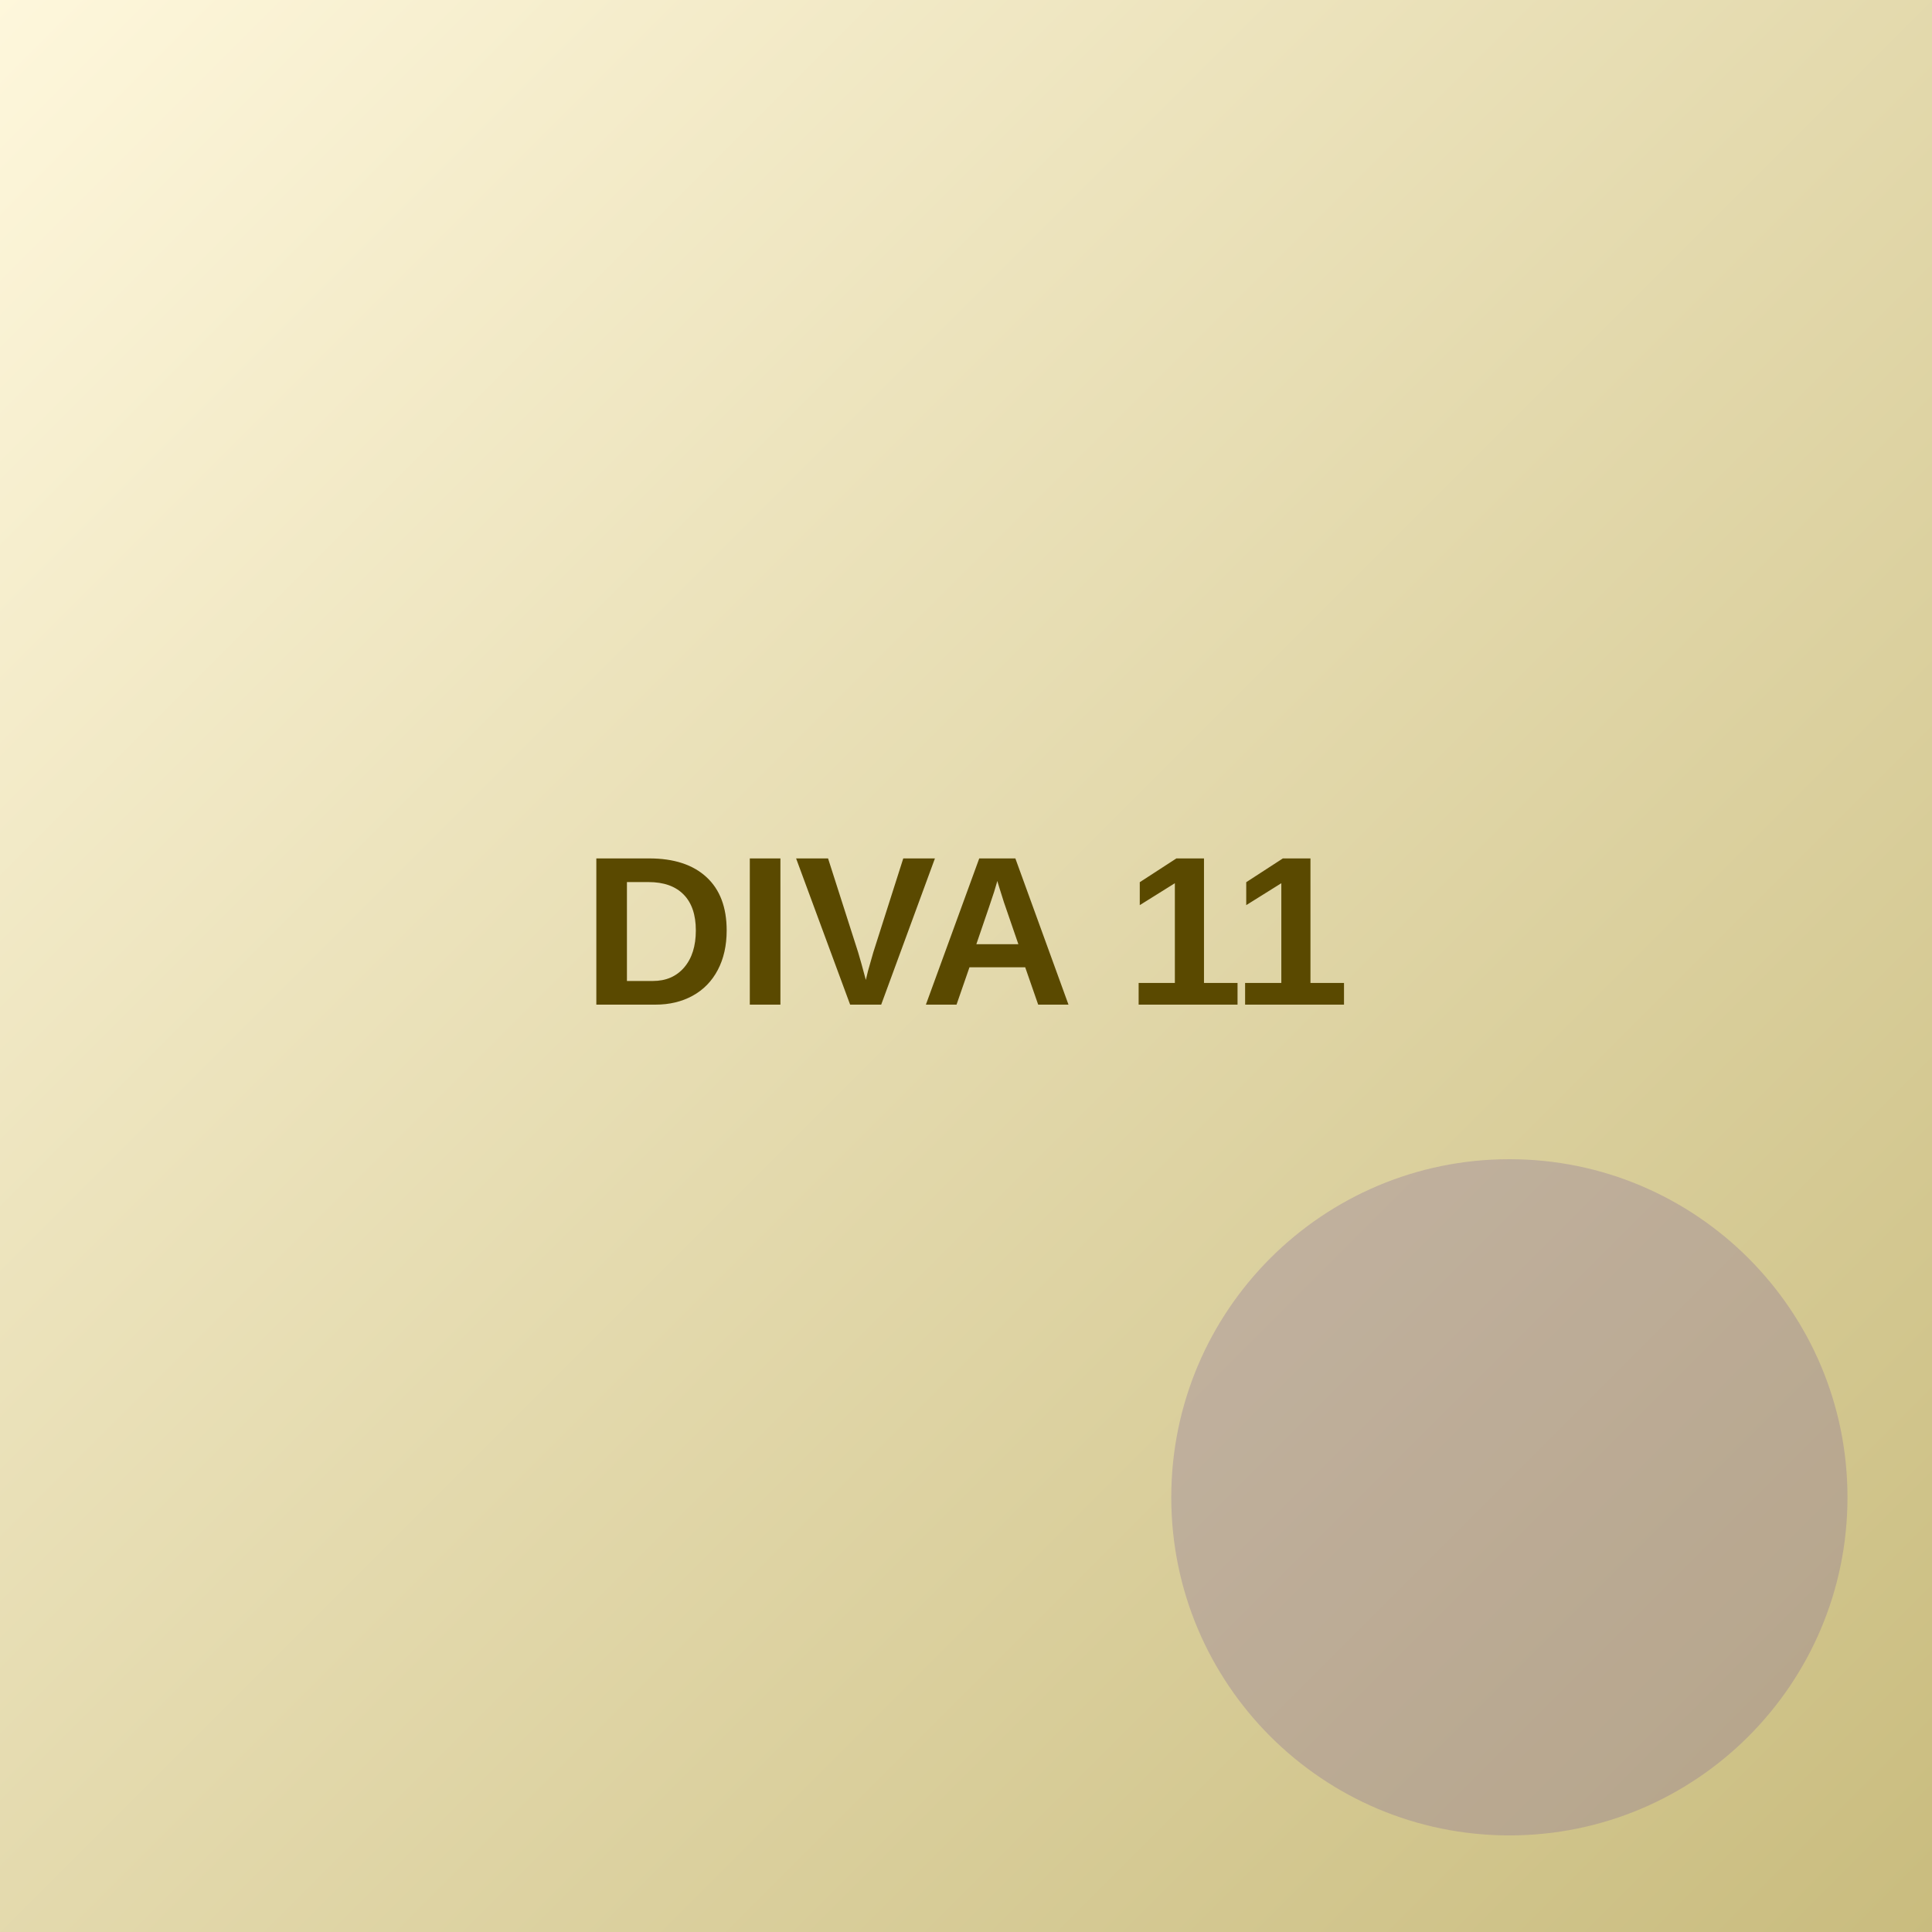
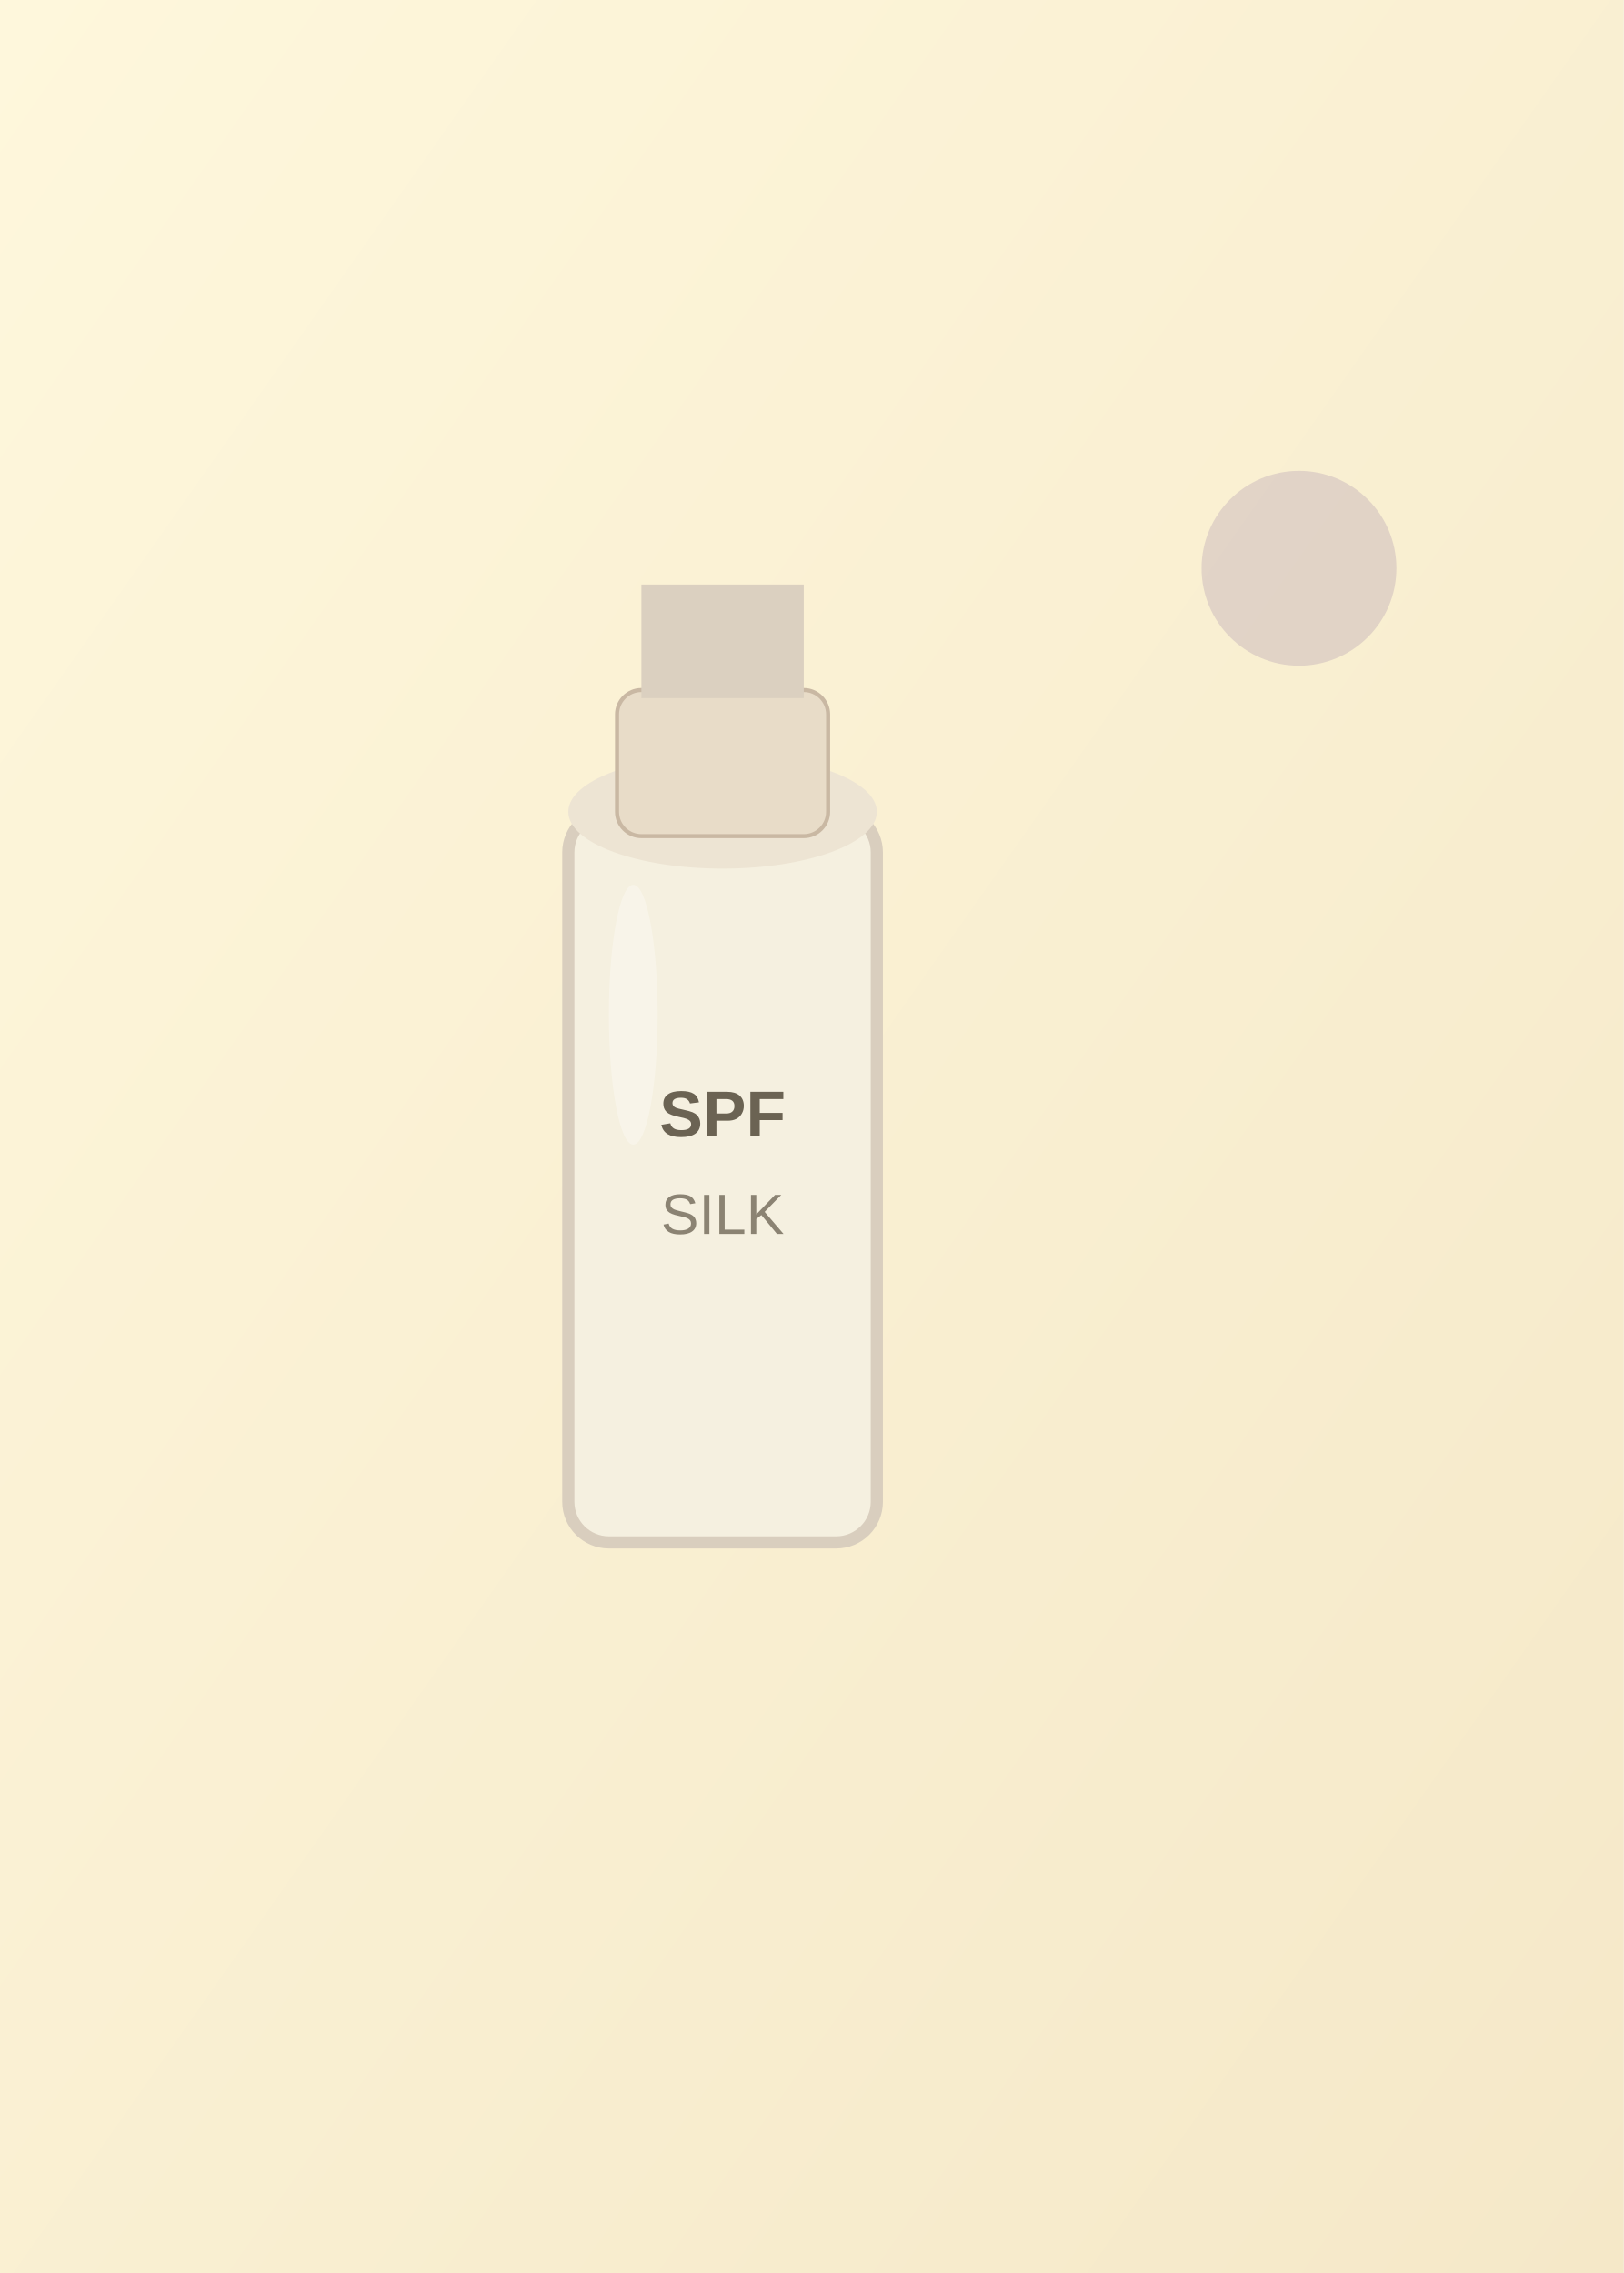
- <svg xmlns="http://www.w3.org/2000/svg" viewBox="0 0 800 800" role="img" aria-labelledby="t d">
+ <svg xmlns="http://www.w3.org/2000/svg" viewBox="0 0 200 280" role="img">
  <defs>
-     <linearGradient id="g" x1="0" y1="0" x2="1" y2="1">
+     <linearGradient id="bgGrad" x1="0" y1="0" x2="1" y2="1">
      <stop offset="0%" stop-color="#fef7dc" />
-       <stop offset="100%" stop-color="#c9bc7e" />
+       <stop offset="100%" stop-color="#f5e8c8" />
    </linearGradient>
  </defs>
-   <rect width="800" height="800" fill="url(#g)" />
-   <circle cx="625" cy="620" r="140" fill="#816399" opacity="0.3" />
-   <text x="50%" y="52%" text-anchor="middle" font-family="Arial, sans-serif" font-size="88" font-weight="700" fill="#5a4900">DIVA 11</text>
+   <rect width="200" height="280" fill="url(#bgGrad)" />
+   <circle cx="160" cy="70" r="12" fill="#816399" opacity="0.2" />
+   <rect x="70" y="100" width="38" height="90" rx="5" fill="#f5f0e0" stroke="#d9cebe" stroke-width="1.5" />
+   <ellipse cx="89" cy="100" rx="19" ry="7" fill="#ede4d3" />
+   <rect x="76" y="85" width="26" height="18" rx="3" fill="#e8dcc8" stroke="#c9b8a3" stroke-width="0.5" />
+   <rect x="79" y="72" width="20" height="14" fill="#dbd0c0" />
+   <text x="89" y="140" text-anchor="middle" font-family="Arial, sans-serif" font-size="8" font-weight="700" fill="#6b6353">SPF</text>
+   <text x="89" y="152" text-anchor="middle" font-family="Arial, sans-serif" font-size="7" fill="#8b8373">SILK</text>
+   <ellipse cx="78" cy="125" rx="3" ry="16" fill="white" opacity="0.3" />
</svg>
